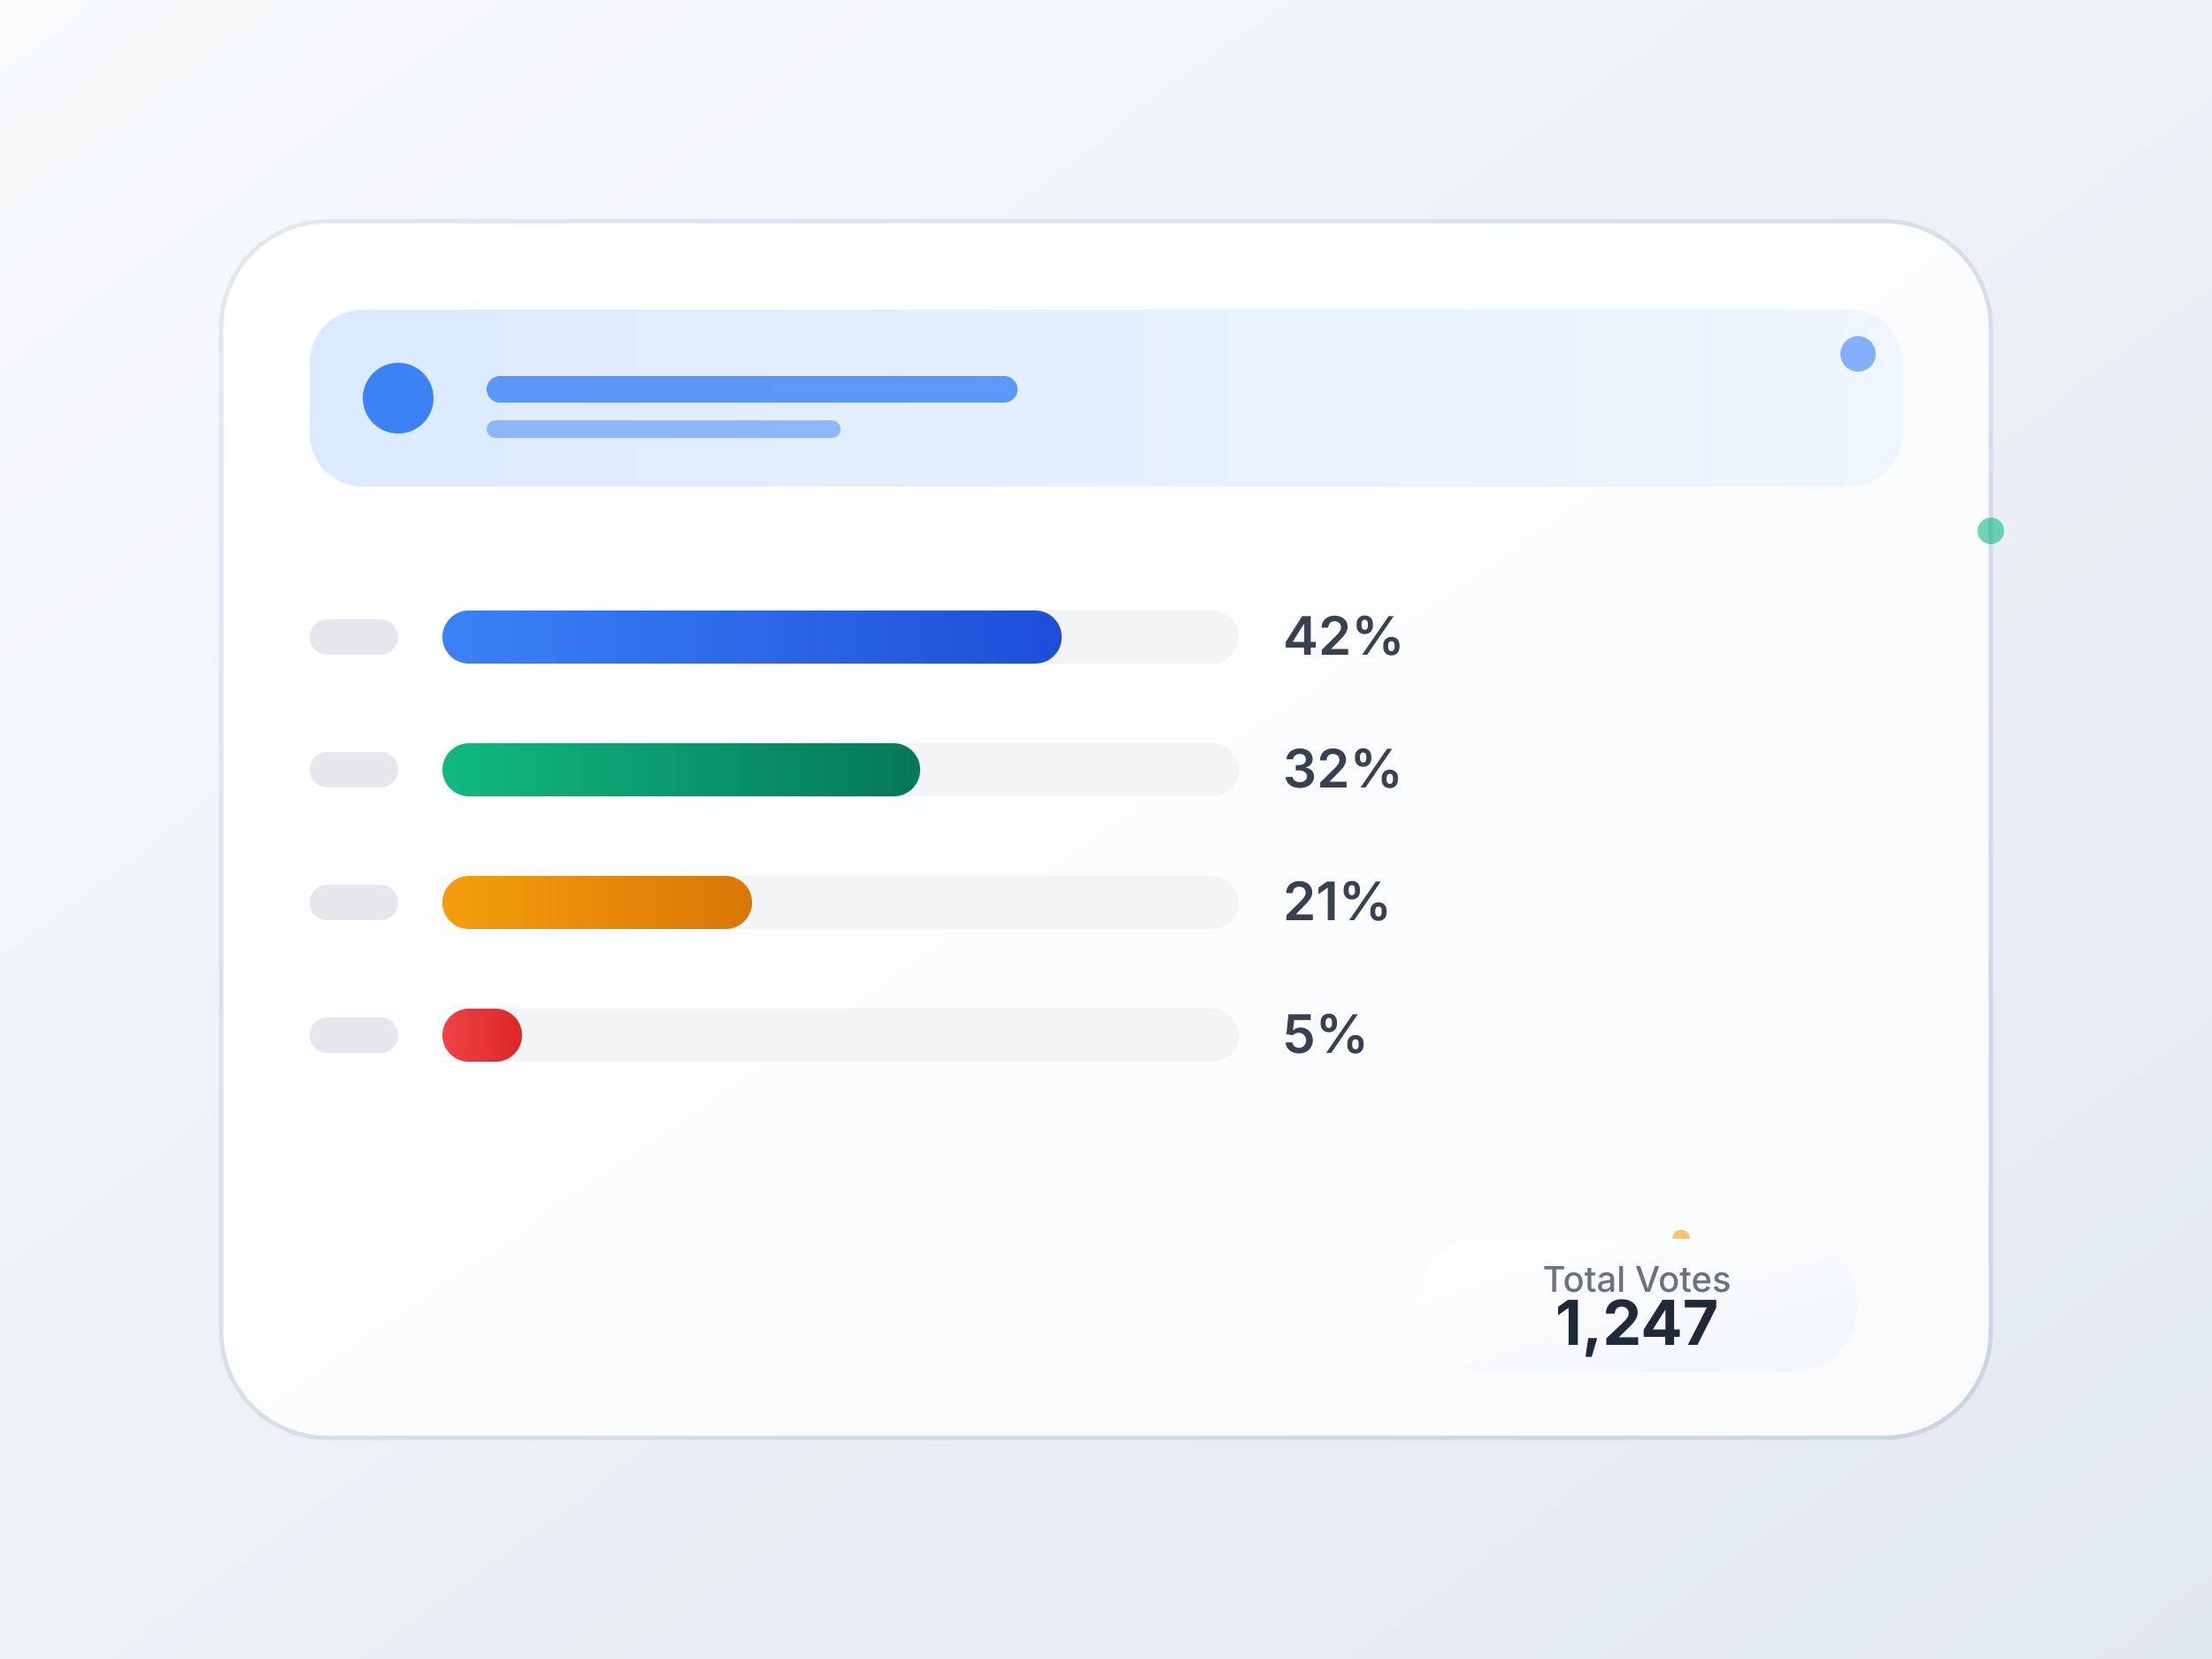
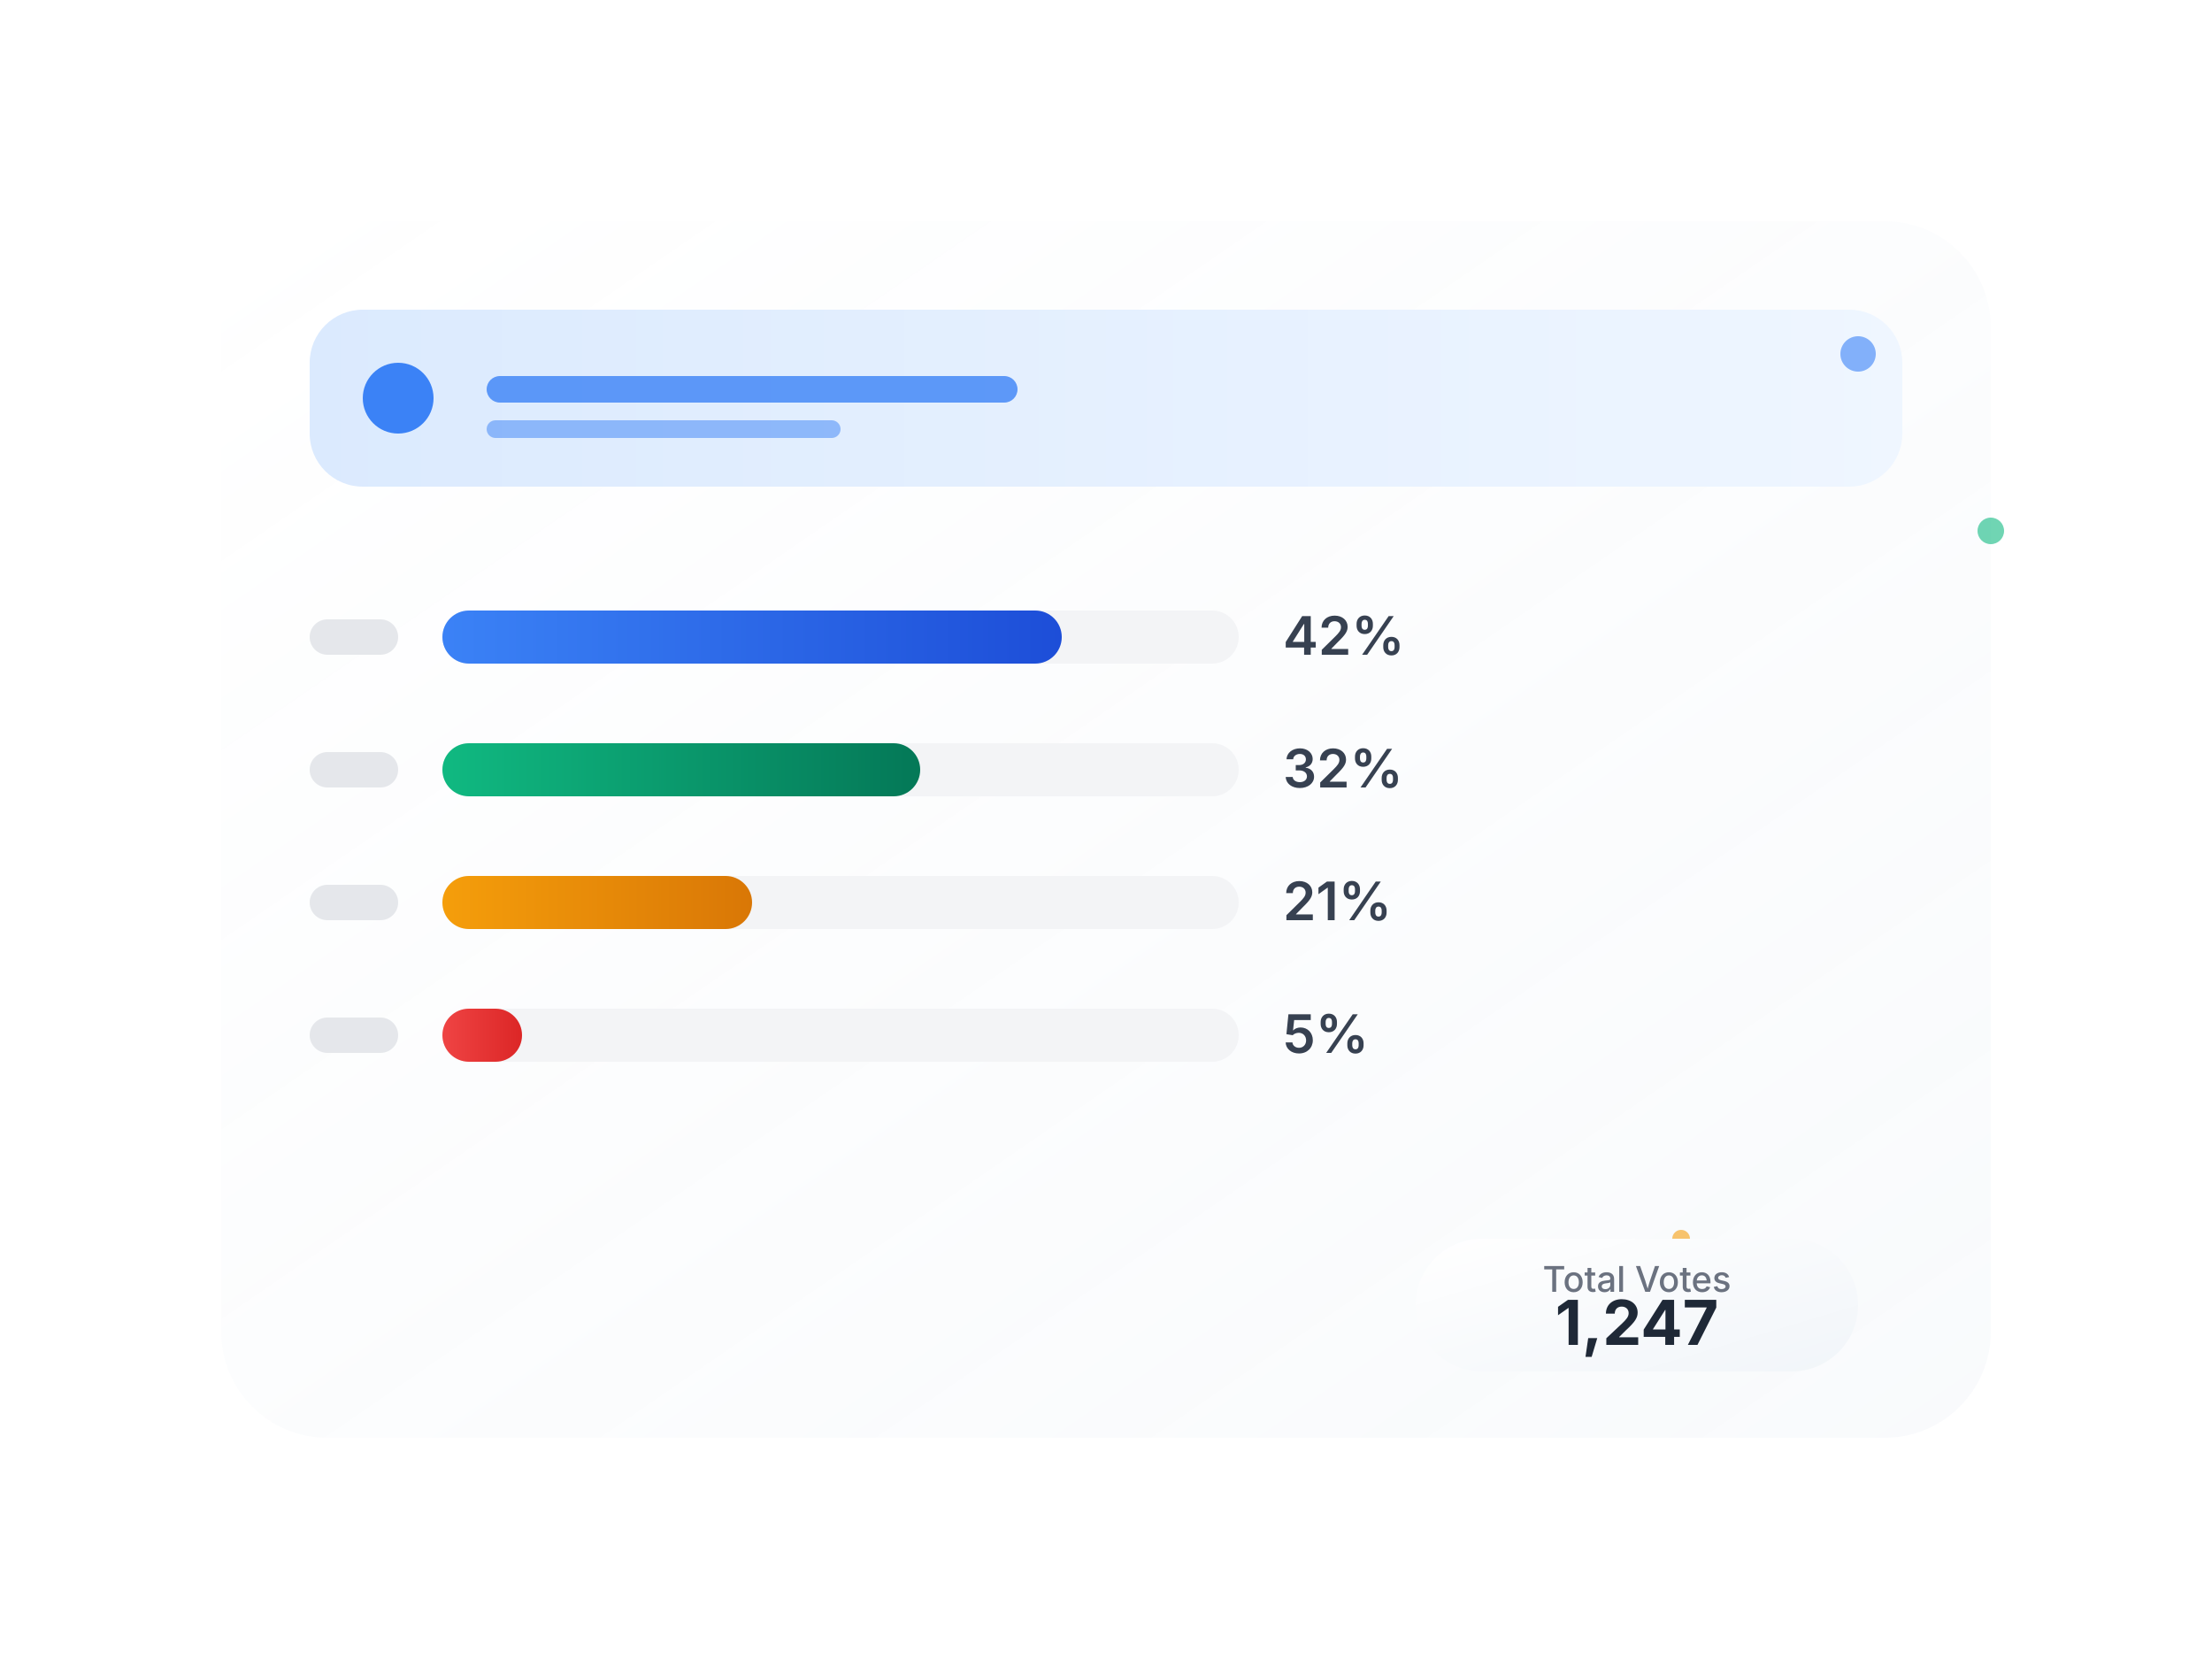
<svg xmlns="http://www.w3.org/2000/svg" width="500" height="375" viewBox="0 0 500 375" fill="none">
-   <rect width="500" height="375" fill="url(#bgGradient)" />
-   <rect x="50" y="50" width="400" height="275" rx="24" fill="url(#cardGradient)" stroke="url(#borderGradient)" stroke-width="1" />
+   <rect width="500" height="375" fill="url(#bgGradient)" opacity="0" />
+   <rect x="50" y="50" width="400" height="275" rx="24" fill="url(#cardGradient)" stroke="none" />
  <rect x="70" y="70" width="360" height="40" rx="12" fill="url(#headerGradient)" />
  <circle cx="90" cy="90" r="8" fill="#3b82f6" />
  <rect x="110" y="85" width="120" height="6" rx="3" fill="rgba(59, 130, 246, 0.8)" />
  <rect x="110" y="95" width="80" height="4" rx="2" fill="rgba(59, 130, 246, 0.5)" />
  <g id="pollBars">
    <rect x="70" y="140" width="20" height="8" rx="4" fill="#e5e7eb" />
    <rect x="100" y="138" width="180" height="12" rx="6" fill="#f3f4f6" />
    <rect x="100" y="138" width="140" height="12" rx="6" fill="url(#bar1Gradient)">
      <animate attributeName="width" values="0;140;140" dur="2s" begin="0s" />
    </rect>
    <text x="290" y="148" font-family="Inter, sans-serif" font-size="12" font-weight="600" fill="#374151">42%</text>
    <rect x="70" y="170" width="20" height="8" rx="4" fill="#e5e7eb" />
    <rect x="100" y="168" width="180" height="12" rx="6" fill="#f3f4f6" />
    <rect x="100" y="168" width="108" height="12" rx="6" fill="url(#bar2Gradient)">
      <animate attributeName="width" values="0;108;108" dur="2s" begin="0.3s" />
    </rect>
    <text x="290" y="178" font-family="Inter, sans-serif" font-size="12" font-weight="600" fill="#374151">32%</text>
    <rect x="70" y="200" width="20" height="8" rx="4" fill="#e5e7eb" />
    <rect x="100" y="198" width="180" height="12" rx="6" fill="#f3f4f6" />
    <rect x="100" y="198" width="70" height="12" rx="6" fill="url(#bar3Gradient)">
      <animate attributeName="width" values="0;70;70" dur="2s" begin="0.6s" />
    </rect>
    <text x="290" y="208" font-family="Inter, sans-serif" font-size="12" font-weight="600" fill="#374151">21%</text>
    <rect x="70" y="230" width="20" height="8" rx="4" fill="#e5e7eb" />
    <rect x="100" y="228" width="180" height="12" rx="6" fill="#f3f4f6" />
    <rect x="100" y="228" width="18" height="12" rx="6" fill="url(#bar4Gradient)">
      <animate attributeName="width" values="0;18;18" dur="2s" begin="0.9s" />
    </rect>
    <text x="290" y="238" font-family="Inter, sans-serif" font-size="12" font-weight="600" fill="#374151">5%</text>
  </g>
  <circle cx="420" cy="80" r="4" fill="#3b82f6" opacity="0.6">
    <animate attributeName="cy" values="80;70;80" dur="3s" repeatCount="indefinite" />
  </circle>
  <circle cx="450" cy="120" r="3" fill="#10b981" opacity="0.6">
    <animate attributeName="cy" values="120;110;120" dur="2.5s" repeatCount="indefinite" />
  </circle>
  <circle cx="380" cy="280" r="2" fill="#f59e0b" opacity="0.6">
    <animate attributeName="cy" values="280;270;280" dur="2s" repeatCount="indefinite" />
  </circle>
  <rect x="320" y="280" width="100" height="30" rx="15" fill="url(#counterGradient)" />
  <text x="370" y="292" font-family="Inter, sans-serif" font-size="8" font-weight="500" fill="#6b7280" text-anchor="middle">Total Votes</text>
  <text x="370" y="304" font-family="Inter, sans-serif" font-size="14" font-weight="700" fill="#1f2937" text-anchor="middle">1,247</text>
  <defs>
    <linearGradient id="bgGradient" x1="0%" y1="0%" x2="100%" y2="100%">
-       <stop offset="0%" style="stop-color:#f8fafc;stop-opacity:1" />
-       <stop offset="100%" style="stop-color:#e2e8f0;stop-opacity:1" />
+       <stop offset="0%" style="stop-color:#f8fafc;stop-opacity:0" />
+       <stop offset="100%" style="stop-color:#e2e8f0;stop-opacity:0" />
    </linearGradient>
    <linearGradient id="cardGradient" x1="0%" y1="0%" x2="100%" y2="100%">
-       <stop offset="0%" style="stop-color:#ffffff;stop-opacity:1" />
-       <stop offset="100%" style="stop-color:#f8fafc;stop-opacity:1" />
-     </linearGradient>
-     <linearGradient id="borderGradient" x1="0%" y1="0%" x2="100%" y2="100%">
-       <stop offset="0%" style="stop-color:#e2e8f0;stop-opacity:1" />
-       <stop offset="100%" style="stop-color:#cbd5e1;stop-opacity:1" />
+       <stop offset="0%" style="stop-color:#ffffff;stop-opacity:0.95" />
+       <stop offset="100%" style="stop-color:#f8fafc;stop-opacity:0.9" />
    </linearGradient>
    <linearGradient id="headerGradient" x1="0%" y1="0%" x2="100%" y2="0%">
      <stop offset="0%" style="stop-color:#dbeafe;stop-opacity:1" />
      <stop offset="100%" style="stop-color:#eff6ff;stop-opacity:1" />
    </linearGradient>
    <linearGradient id="bar1Gradient" x1="0%" y1="0%" x2="100%" y2="0%">
      <stop offset="0%" style="stop-color:#3b82f6;stop-opacity:1" />
      <stop offset="100%" style="stop-color:#1d4ed8;stop-opacity:1" />
    </linearGradient>
    <linearGradient id="bar2Gradient" x1="0%" y1="0%" x2="100%" y2="0%">
      <stop offset="0%" style="stop-color:#10b981;stop-opacity:1" />
      <stop offset="100%" style="stop-color:#047857;stop-opacity:1" />
    </linearGradient>
    <linearGradient id="bar3Gradient" x1="0%" y1="0%" x2="100%" y2="0%">
      <stop offset="0%" style="stop-color:#f59e0b;stop-opacity:1" />
      <stop offset="100%" style="stop-color:#d97706;stop-opacity:1" />
    </linearGradient>
    <linearGradient id="bar4Gradient" x1="0%" y1="0%" x2="100%" y2="0%">
      <stop offset="0%" style="stop-color:#ef4444;stop-opacity:1" />
      <stop offset="100%" style="stop-color:#dc2626;stop-opacity:1" />
    </linearGradient>
    <linearGradient id="counterGradient" x1="0%" y1="0%" x2="100%" y2="100%">
      <stop offset="0%" style="stop-color:#ffffff;stop-opacity:1" />
      <stop offset="100%" style="stop-color:#f1f5f9;stop-opacity:1" />
    </linearGradient>
  </defs>
</svg>
